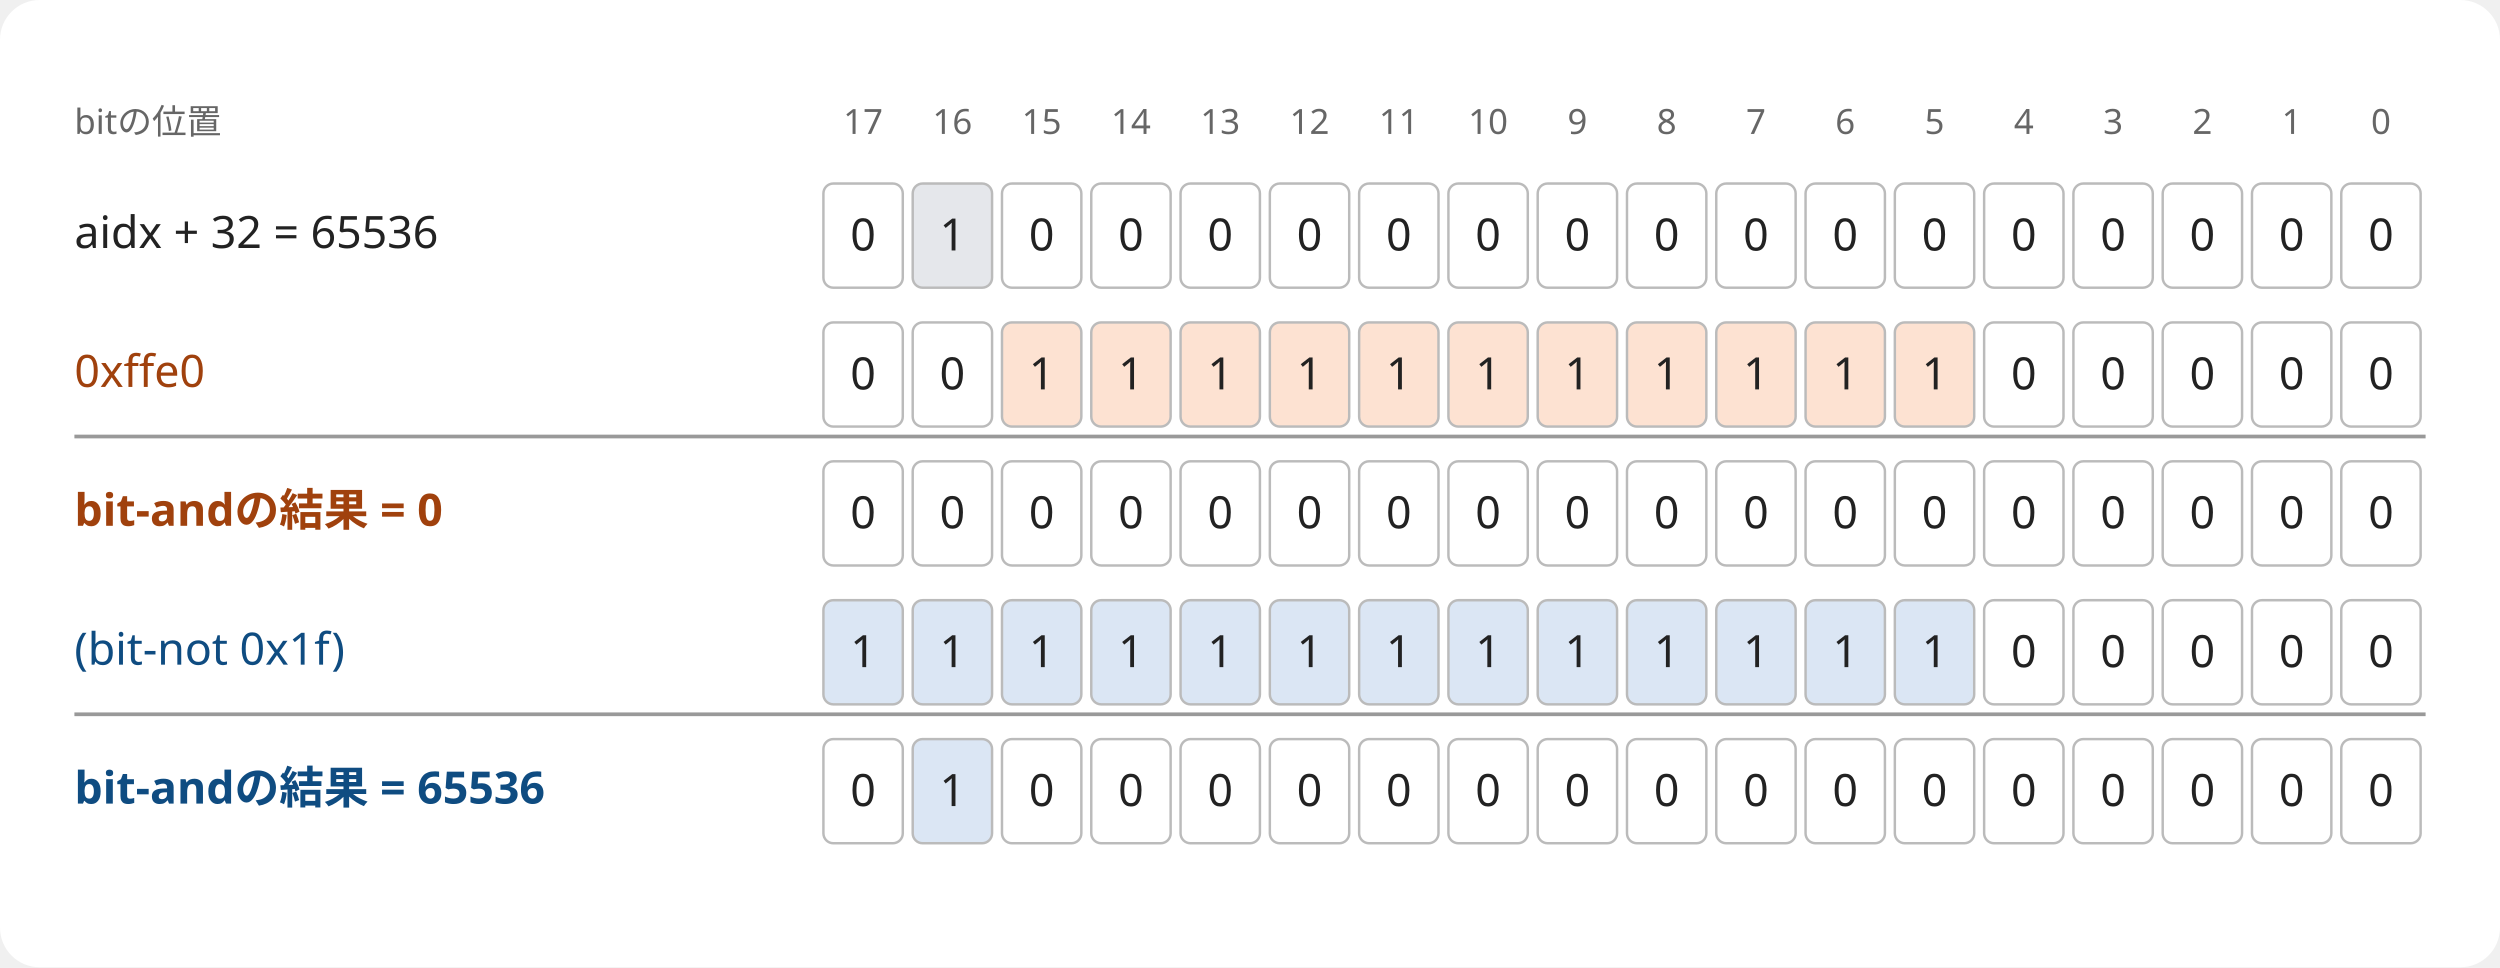
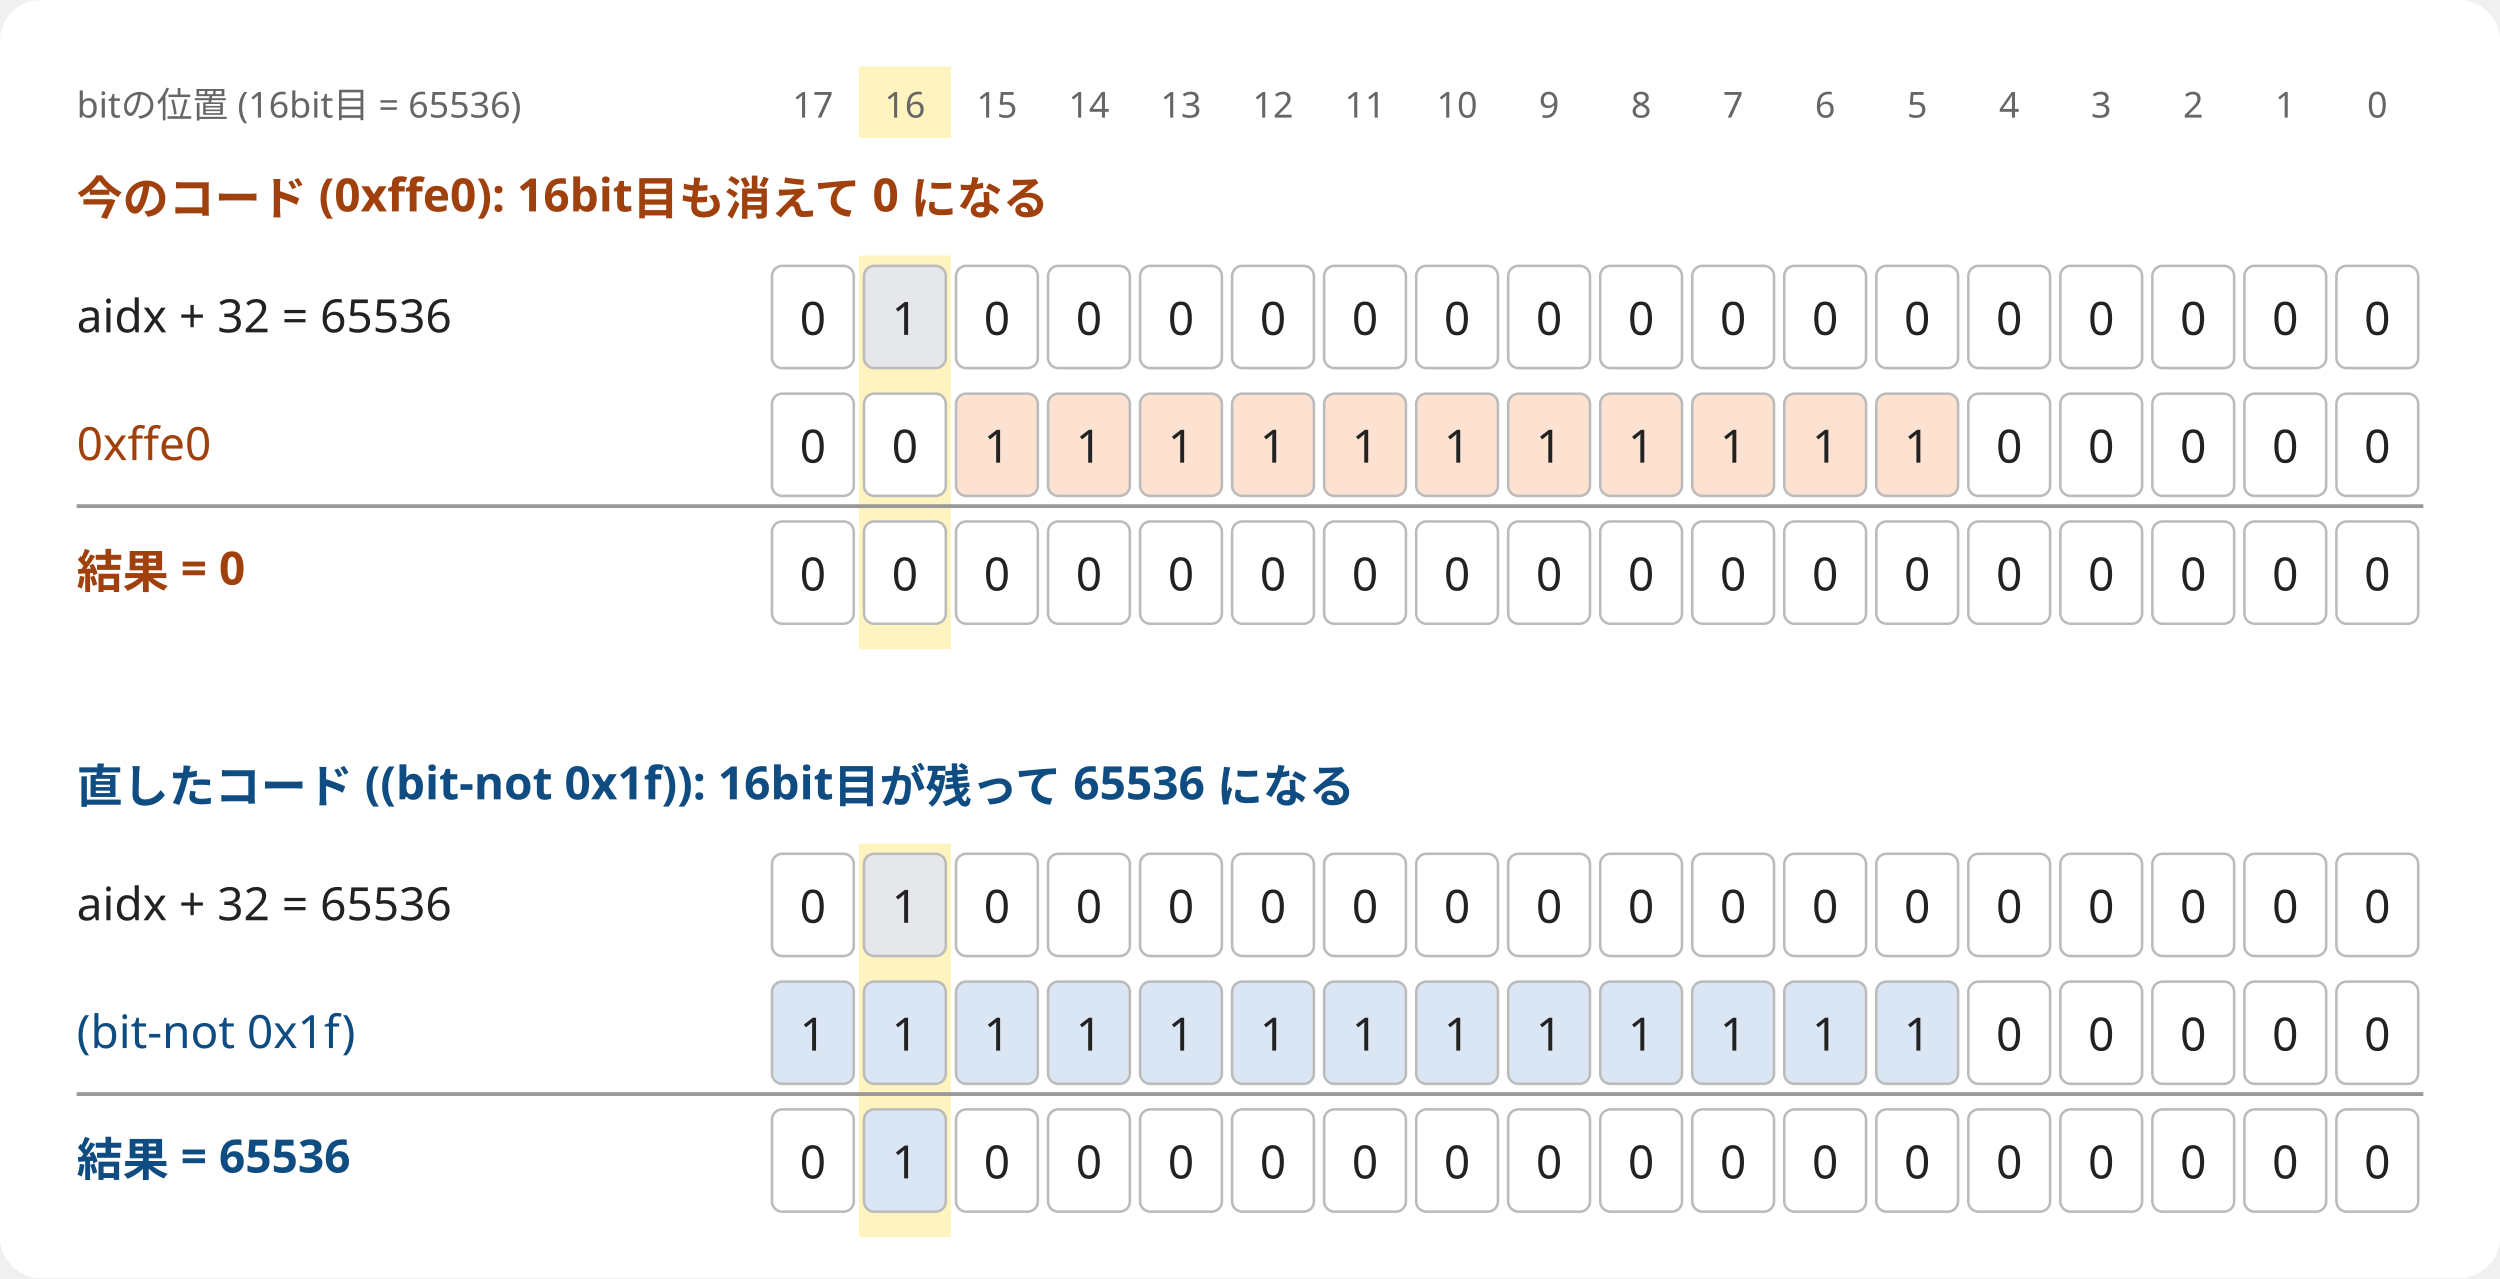
- <svg xmlns="http://www.w3.org/2000/svg" width="1008" height="390" viewBox="0 0 1008 390" font-family="sans-serif">
-   <rect x="0" y="0" width="1008" height="390" rx="16" fill="#fff" />
-   <text x="348.0" y="54" font-size="14" text-anchor="middle" fill="#666">17</text>
-   <text x="384.0" y="54" font-size="14" text-anchor="middle" fill="#666">16</text>
-   <text x="420.0" y="54" font-size="14" text-anchor="middle" fill="#666">15</text>
-   <text x="456.0" y="54" font-size="14" text-anchor="middle" fill="#666">14</text>
-   <text x="492.0" y="54" font-size="14" text-anchor="middle" fill="#666">13</text>
-   <text x="528.0" y="54" font-size="14" text-anchor="middle" fill="#666">12</text>
-   <text x="564.0" y="54" font-size="14" text-anchor="middle" fill="#666">11</text>
-   <text x="600.0" y="54" font-size="14" text-anchor="middle" fill="#666">10</text>
-   <text x="636.0" y="54" font-size="14" text-anchor="middle" fill="#666">9</text>
-   <text x="672.0" y="54" font-size="14" text-anchor="middle" fill="#666">8</text>
-   <text x="708.0" y="54" font-size="14" text-anchor="middle" fill="#666">7</text>
-   <text x="744.0" y="54" font-size="14" text-anchor="middle" fill="#666">6</text>
-   <text x="780.0" y="54" font-size="14" text-anchor="middle" fill="#666">5</text>
-   <text x="816.0" y="54" font-size="14" text-anchor="middle" fill="#666">4</text>
-   <text x="852.0" y="54" font-size="14" text-anchor="middle" fill="#666">3</text>
-   <text x="888.0" y="54" font-size="14" text-anchor="middle" fill="#666">2</text>
-   <text x="924.0" y="54" font-size="14" text-anchor="middle" fill="#666">1</text>
-   <text x="960.0" y="54" font-size="14" text-anchor="middle" fill="#666">0</text>
-   <text x="30" y="54" font-size="14" fill="#666">bitの位置</text>
-   <text x="30" y="100" font-size="18" fill="#222">aidx + 32 = 65536</text>
-   <rect x="332" y="74" width="32" height="42" rx="4" fill="#fff" stroke="#bbb" />
-   <text x="348.0" y="101" font-size="18" text-anchor="middle" fill="#222">0</text>
-   <rect x="368" y="74" width="32" height="42" rx="4" fill="#e5e7eb" stroke="#bbb" />
-   <text x="384.0" y="101" font-size="18" text-anchor="middle" fill="#222">1</text>
-   <rect x="404" y="74" width="32" height="42" rx="4" fill="#fff" stroke="#bbb" />
-   <text x="420.0" y="101" font-size="18" text-anchor="middle" fill="#222">0</text>
-   <rect x="440" y="74" width="32" height="42" rx="4" fill="#fff" stroke="#bbb" />
-   <text x="456.0" y="101" font-size="18" text-anchor="middle" fill="#222">0</text>
-   <rect x="476" y="74" width="32" height="42" rx="4" fill="#fff" stroke="#bbb" />
-   <text x="492.0" y="101" font-size="18" text-anchor="middle" fill="#222">0</text>
-   <rect x="512" y="74" width="32" height="42" rx="4" fill="#fff" stroke="#bbb" />
-   <text x="528.0" y="101" font-size="18" text-anchor="middle" fill="#222">0</text>
-   <rect x="548" y="74" width="32" height="42" rx="4" fill="#fff" stroke="#bbb" />
-   <text x="564.0" y="101" font-size="18" text-anchor="middle" fill="#222">0</text>
-   <rect x="584" y="74" width="32" height="42" rx="4" fill="#fff" stroke="#bbb" />
-   <text x="600.0" y="101" font-size="18" text-anchor="middle" fill="#222">0</text>
-   <rect x="620" y="74" width="32" height="42" rx="4" fill="#fff" stroke="#bbb" />
-   <text x="636.0" y="101" font-size="18" text-anchor="middle" fill="#222">0</text>
-   <rect x="656" y="74" width="32" height="42" rx="4" fill="#fff" stroke="#bbb" />
-   <text x="672.0" y="101" font-size="18" text-anchor="middle" fill="#222">0</text>
-   <rect x="692" y="74" width="32" height="42" rx="4" fill="#fff" stroke="#bbb" />
-   <text x="708.0" y="101" font-size="18" text-anchor="middle" fill="#222">0</text>
-   <rect x="728" y="74" width="32" height="42" rx="4" fill="#fff" stroke="#bbb" />
-   <text x="744.0" y="101" font-size="18" text-anchor="middle" fill="#222">0</text>
-   <rect x="764" y="74" width="32" height="42" rx="4" fill="#fff" stroke="#bbb" />
-   <text x="780.0" y="101" font-size="18" text-anchor="middle" fill="#222">0</text>
-   <rect x="800" y="74" width="32" height="42" rx="4" fill="#fff" stroke="#bbb" />
-   <text x="816.0" y="101" font-size="18" text-anchor="middle" fill="#222">0</text>
-   <rect x="836" y="74" width="32" height="42" rx="4" fill="#fff" stroke="#bbb" />
-   <text x="852.0" y="101" font-size="18" text-anchor="middle" fill="#222">0</text>
-   <rect x="872" y="74" width="32" height="42" rx="4" fill="#fff" stroke="#bbb" />
-   <text x="888.0" y="101" font-size="18" text-anchor="middle" fill="#222">0</text>
-   <rect x="908" y="74" width="32" height="42" rx="4" fill="#fff" stroke="#bbb" />
-   <text x="924.0" y="101" font-size="18" text-anchor="middle" fill="#222">0</text>
-   <rect x="944" y="74" width="32" height="42" rx="4" fill="#fff" stroke="#bbb" />
-   <text x="960.0" y="101" font-size="18" text-anchor="middle" fill="#222">0</text>
-   <text x="30" y="156" font-size="18" fill="#a0410d">0xffe0</text>
-   <rect x="332" y="130" width="32" height="42" rx="4" fill="#fff" stroke="#bbb" />
-   <text x="348.0" y="157" font-size="18" text-anchor="middle" fill="#222">0</text>
-   <rect x="368" y="130" width="32" height="42" rx="4" fill="#fff" stroke="#bbb" />
-   <text x="384.0" y="157" font-size="18" text-anchor="middle" fill="#222">0</text>
-   <rect x="404" y="130" width="32" height="42" rx="4" fill="#fde2d2" stroke="#bbb" />
-   <text x="420.0" y="157" font-size="18" text-anchor="middle" fill="#222">1</text>
-   <rect x="440" y="130" width="32" height="42" rx="4" fill="#fde2d2" stroke="#bbb" />
-   <text x="456.0" y="157" font-size="18" text-anchor="middle" fill="#222">1</text>
-   <rect x="476" y="130" width="32" height="42" rx="4" fill="#fde2d2" stroke="#bbb" />
-   <text x="492.0" y="157" font-size="18" text-anchor="middle" fill="#222">1</text>
-   <rect x="512" y="130" width="32" height="42" rx="4" fill="#fde2d2" stroke="#bbb" />
-   <text x="528.0" y="157" font-size="18" text-anchor="middle" fill="#222">1</text>
-   <rect x="548" y="130" width="32" height="42" rx="4" fill="#fde2d2" stroke="#bbb" />
-   <text x="564.0" y="157" font-size="18" text-anchor="middle" fill="#222">1</text>
-   <rect x="584" y="130" width="32" height="42" rx="4" fill="#fde2d2" stroke="#bbb" />
-   <text x="600.0" y="157" font-size="18" text-anchor="middle" fill="#222">1</text>
-   <rect x="620" y="130" width="32" height="42" rx="4" fill="#fde2d2" stroke="#bbb" />
-   <text x="636.0" y="157" font-size="18" text-anchor="middle" fill="#222">1</text>
-   <rect x="656" y="130" width="32" height="42" rx="4" fill="#fde2d2" stroke="#bbb" />
-   <text x="672.0" y="157" font-size="18" text-anchor="middle" fill="#222">1</text>
-   <rect x="692" y="130" width="32" height="42" rx="4" fill="#fde2d2" stroke="#bbb" />
-   <text x="708.0" y="157" font-size="18" text-anchor="middle" fill="#222">1</text>
-   <rect x="728" y="130" width="32" height="42" rx="4" fill="#fde2d2" stroke="#bbb" />
-   <text x="744.0" y="157" font-size="18" text-anchor="middle" fill="#222">1</text>
-   <rect x="764" y="130" width="32" height="42" rx="4" fill="#fde2d2" stroke="#bbb" />
-   <text x="780.0" y="157" font-size="18" text-anchor="middle" fill="#222">1</text>
-   <rect x="800" y="130" width="32" height="42" rx="4" fill="#fff" stroke="#bbb" />
-   <text x="816.0" y="157" font-size="18" text-anchor="middle" fill="#222">0</text>
-   <rect x="836" y="130" width="32" height="42" rx="4" fill="#fff" stroke="#bbb" />
-   <text x="852.0" y="157" font-size="18" text-anchor="middle" fill="#222">0</text>
-   <rect x="872" y="130" width="32" height="42" rx="4" fill="#fff" stroke="#bbb" />
-   <text x="888.0" y="157" font-size="18" text-anchor="middle" fill="#222">0</text>
-   <rect x="908" y="130" width="32" height="42" rx="4" fill="#fff" stroke="#bbb" />
-   <text x="924.0" y="157" font-size="18" text-anchor="middle" fill="#222">0</text>
-   <rect x="944" y="130" width="32" height="42" rx="4" fill="#fff" stroke="#bbb" />
-   <text x="960.0" y="157" font-size="18" text-anchor="middle" fill="#222">0</text>
-   <line x1="30" y1="176" x2="978" y2="176" stroke="#999" stroke-width="1.5" />
-   <text x="30" y="212" font-size="18" fill="#a0410d" font-weight="bold">bit-andの結果 = 0</text>
-   <rect x="332" y="186" width="32" height="42" rx="4" fill="#fff" stroke="#bbb" />
-   <text x="348.0" y="213" font-size="18" text-anchor="middle" fill="#222">0</text>
-   <rect x="368" y="186" width="32" height="42" rx="4" fill="#fff" stroke="#bbb" />
-   <text x="384.0" y="213" font-size="18" text-anchor="middle" fill="#222">0</text>
-   <rect x="404" y="186" width="32" height="42" rx="4" fill="#fff" stroke="#bbb" />
-   <text x="420.0" y="213" font-size="18" text-anchor="middle" fill="#222">0</text>
-   <rect x="440" y="186" width="32" height="42" rx="4" fill="#fff" stroke="#bbb" />
-   <text x="456.0" y="213" font-size="18" text-anchor="middle" fill="#222">0</text>
-   <rect x="476" y="186" width="32" height="42" rx="4" fill="#fff" stroke="#bbb" />
-   <text x="492.0" y="213" font-size="18" text-anchor="middle" fill="#222">0</text>
-   <rect x="512" y="186" width="32" height="42" rx="4" fill="#fff" stroke="#bbb" />
-   <text x="528.0" y="213" font-size="18" text-anchor="middle" fill="#222">0</text>
-   <rect x="548" y="186" width="32" height="42" rx="4" fill="#fff" stroke="#bbb" />
-   <text x="564.0" y="213" font-size="18" text-anchor="middle" fill="#222">0</text>
-   <rect x="584" y="186" width="32" height="42" rx="4" fill="#fff" stroke="#bbb" />
-   <text x="600.0" y="213" font-size="18" text-anchor="middle" fill="#222">0</text>
-   <rect x="620" y="186" width="32" height="42" rx="4" fill="#fff" stroke="#bbb" />
-   <text x="636.0" y="213" font-size="18" text-anchor="middle" fill="#222">0</text>
-   <rect x="656" y="186" width="32" height="42" rx="4" fill="#fff" stroke="#bbb" />
-   <text x="672.0" y="213" font-size="18" text-anchor="middle" fill="#222">0</text>
-   <rect x="692" y="186" width="32" height="42" rx="4" fill="#fff" stroke="#bbb" />
-   <text x="708.0" y="213" font-size="18" text-anchor="middle" fill="#222">0</text>
-   <rect x="728" y="186" width="32" height="42" rx="4" fill="#fff" stroke="#bbb" />
-   <text x="744.0" y="213" font-size="18" text-anchor="middle" fill="#222">0</text>
-   <rect x="764" y="186" width="32" height="42" rx="4" fill="#fff" stroke="#bbb" />
-   <text x="780.0" y="213" font-size="18" text-anchor="middle" fill="#222">0</text>
-   <rect x="800" y="186" width="32" height="42" rx="4" fill="#fff" stroke="#bbb" />
-   <text x="816.0" y="213" font-size="18" text-anchor="middle" fill="#222">0</text>
-   <rect x="836" y="186" width="32" height="42" rx="4" fill="#fff" stroke="#bbb" />
-   <text x="852.0" y="213" font-size="18" text-anchor="middle" fill="#222">0</text>
-   <rect x="872" y="186" width="32" height="42" rx="4" fill="#fff" stroke="#bbb" />
-   <text x="888.0" y="213" font-size="18" text-anchor="middle" fill="#222">0</text>
-   <rect x="908" y="186" width="32" height="42" rx="4" fill="#fff" stroke="#bbb" />
-   <text x="924.0" y="213" font-size="18" text-anchor="middle" fill="#222">0</text>
-   <rect x="944" y="186" width="32" height="42" rx="4" fill="#fff" stroke="#bbb" />
-   <text x="960.0" y="213" font-size="18" text-anchor="middle" fill="#222">0</text>
-   <text x="30" y="268" font-size="18" fill="#0f4c81">(bit-not 0x1f)</text>
-   <rect x="332" y="242" width="32" height="42" rx="4" fill="#dbe6f4" stroke="#bbb" />
-   <text x="348.0" y="269" font-size="18" text-anchor="middle" fill="#222">1</text>
-   <rect x="368" y="242" width="32" height="42" rx="4" fill="#dbe6f4" stroke="#bbb" />
-   <text x="384.0" y="269" font-size="18" text-anchor="middle" fill="#222">1</text>
-   <rect x="404" y="242" width="32" height="42" rx="4" fill="#dbe6f4" stroke="#bbb" />
-   <text x="420.0" y="269" font-size="18" text-anchor="middle" fill="#222">1</text>
-   <rect x="440" y="242" width="32" height="42" rx="4" fill="#dbe6f4" stroke="#bbb" />
-   <text x="456.0" y="269" font-size="18" text-anchor="middle" fill="#222">1</text>
-   <rect x="476" y="242" width="32" height="42" rx="4" fill="#dbe6f4" stroke="#bbb" />
-   <text x="492.0" y="269" font-size="18" text-anchor="middle" fill="#222">1</text>
-   <rect x="512" y="242" width="32" height="42" rx="4" fill="#dbe6f4" stroke="#bbb" />
-   <text x="528.0" y="269" font-size="18" text-anchor="middle" fill="#222">1</text>
-   <rect x="548" y="242" width="32" height="42" rx="4" fill="#dbe6f4" stroke="#bbb" />
-   <text x="564.0" y="269" font-size="18" text-anchor="middle" fill="#222">1</text>
-   <rect x="584" y="242" width="32" height="42" rx="4" fill="#dbe6f4" stroke="#bbb" />
-   <text x="600.0" y="269" font-size="18" text-anchor="middle" fill="#222">1</text>
-   <rect x="620" y="242" width="32" height="42" rx="4" fill="#dbe6f4" stroke="#bbb" />
-   <text x="636.0" y="269" font-size="18" text-anchor="middle" fill="#222">1</text>
-   <rect x="656" y="242" width="32" height="42" rx="4" fill="#dbe6f4" stroke="#bbb" />
-   <text x="672.0" y="269" font-size="18" text-anchor="middle" fill="#222">1</text>
-   <rect x="692" y="242" width="32" height="42" rx="4" fill="#dbe6f4" stroke="#bbb" />
-   <text x="708.0" y="269" font-size="18" text-anchor="middle" fill="#222">1</text>
-   <rect x="728" y="242" width="32" height="42" rx="4" fill="#dbe6f4" stroke="#bbb" />
-   <text x="744.0" y="269" font-size="18" text-anchor="middle" fill="#222">1</text>
-   <rect x="764" y="242" width="32" height="42" rx="4" fill="#dbe6f4" stroke="#bbb" />
-   <text x="780.0" y="269" font-size="18" text-anchor="middle" fill="#222">1</text>
-   <rect x="800" y="242" width="32" height="42" rx="4" fill="#fff" stroke="#bbb" />
-   <text x="816.0" y="269" font-size="18" text-anchor="middle" fill="#222">0</text>
-   <rect x="836" y="242" width="32" height="42" rx="4" fill="#fff" stroke="#bbb" />
-   <text x="852.0" y="269" font-size="18" text-anchor="middle" fill="#222">0</text>
-   <rect x="872" y="242" width="32" height="42" rx="4" fill="#fff" stroke="#bbb" />
-   <text x="888.0" y="269" font-size="18" text-anchor="middle" fill="#222">0</text>
-   <rect x="908" y="242" width="32" height="42" rx="4" fill="#fff" stroke="#bbb" />
-   <text x="924.0" y="269" font-size="18" text-anchor="middle" fill="#222">0</text>
-   <rect x="944" y="242" width="32" height="42" rx="4" fill="#fff" stroke="#bbb" />
-   <text x="960.0" y="269" font-size="18" text-anchor="middle" fill="#222">0</text>
-   <line x1="30" y1="288" x2="978" y2="288" stroke="#999" stroke-width="1.5" />
-   <text x="30" y="324" font-size="18" fill="#0f4c81" font-weight="bold">bit-andの結果 = 65536</text>
-   <rect x="332" y="298" width="32" height="42" rx="4" fill="#fff" stroke="#bbb" />
-   <text x="348.0" y="325" font-size="18" text-anchor="middle" fill="#222">0</text>
-   <rect x="368" y="298" width="32" height="42" rx="4" fill="#dbe6f4" stroke="#bbb" />
-   <text x="384.0" y="325" font-size="18" text-anchor="middle" fill="#222">1</text>
-   <rect x="404" y="298" width="32" height="42" rx="4" fill="#fff" stroke="#bbb" />
-   <text x="420.0" y="325" font-size="18" text-anchor="middle" fill="#222">0</text>
-   <rect x="440" y="298" width="32" height="42" rx="4" fill="#fff" stroke="#bbb" />
-   <text x="456.0" y="325" font-size="18" text-anchor="middle" fill="#222">0</text>
-   <rect x="476" y="298" width="32" height="42" rx="4" fill="#fff" stroke="#bbb" />
-   <text x="492.0" y="325" font-size="18" text-anchor="middle" fill="#222">0</text>
-   <rect x="512" y="298" width="32" height="42" rx="4" fill="#fff" stroke="#bbb" />
-   <text x="528.0" y="325" font-size="18" text-anchor="middle" fill="#222">0</text>
-   <rect x="548" y="298" width="32" height="42" rx="4" fill="#fff" stroke="#bbb" />
-   <text x="564.0" y="325" font-size="18" text-anchor="middle" fill="#222">0</text>
-   <rect x="584" y="298" width="32" height="42" rx="4" fill="#fff" stroke="#bbb" />
-   <text x="600.0" y="325" font-size="18" text-anchor="middle" fill="#222">0</text>
-   <rect x="620" y="298" width="32" height="42" rx="4" fill="#fff" stroke="#bbb" />
-   <text x="636.0" y="325" font-size="18" text-anchor="middle" fill="#222">0</text>
-   <rect x="656" y="298" width="32" height="42" rx="4" fill="#fff" stroke="#bbb" />
-   <text x="672.0" y="325" font-size="18" text-anchor="middle" fill="#222">0</text>
-   <rect x="692" y="298" width="32" height="42" rx="4" fill="#fff" stroke="#bbb" />
-   <text x="708.0" y="325" font-size="18" text-anchor="middle" fill="#222">0</text>
-   <rect x="728" y="298" width="32" height="42" rx="4" fill="#fff" stroke="#bbb" />
-   <text x="744.0" y="325" font-size="18" text-anchor="middle" fill="#222">0</text>
-   <rect x="764" y="298" width="32" height="42" rx="4" fill="#fff" stroke="#bbb" />
-   <text x="780.0" y="325" font-size="18" text-anchor="middle" fill="#222">0</text>
-   <rect x="800" y="298" width="32" height="42" rx="4" fill="#fff" stroke="#bbb" />
-   <text x="816.0" y="325" font-size="18" text-anchor="middle" fill="#222">0</text>
-   <rect x="836" y="298" width="32" height="42" rx="4" fill="#fff" stroke="#bbb" />
-   <text x="852.0" y="325" font-size="18" text-anchor="middle" fill="#222">0</text>
-   <rect x="872" y="298" width="32" height="42" rx="4" fill="#fff" stroke="#bbb" />
-   <text x="888.0" y="325" font-size="18" text-anchor="middle" fill="#222">0</text>
-   <rect x="908" y="298" width="32" height="42" rx="4" fill="#fff" stroke="#bbb" />
-   <text x="924.0" y="325" font-size="18" text-anchor="middle" fill="#222">0</text>
-   <rect x="944" y="298" width="32" height="42" rx="4" fill="#fff" stroke="#bbb" />
-   <text x="960.0" y="325" font-size="18" text-anchor="middle" fill="#222">0</text>
+ <svg xmlns="http://www.w3.org/2000/svg" width="978" height="500" viewBox="0 0 978 500" font-family="sans-serif">
+   <rect x="0" y="0" width="978" height="500" rx="16" fill="#fff" />
+   <rect x="336" y="26" width="36" height="28" fill="#fff3bf" />
+   <text x="318.0" y="46" font-size="14" text-anchor="middle" fill="#666">17</text>
+   <text x="354.0" y="46" font-size="14" text-anchor="middle" fill="#666">16</text>
+   <text x="390.0" y="46" font-size="14" text-anchor="middle" fill="#666">15</text>
+   <text x="426.0" y="46" font-size="14" text-anchor="middle" fill="#666">14</text>
+   <text x="462.0" y="46" font-size="14" text-anchor="middle" fill="#666">13</text>
+   <text x="498.0" y="46" font-size="14" text-anchor="middle" fill="#666">12</text>
+   <text x="534.0" y="46" font-size="14" text-anchor="middle" fill="#666">11</text>
+   <text x="570.0" y="46" font-size="14" text-anchor="middle" fill="#666">10</text>
+   <text x="606.0" y="46" font-size="14" text-anchor="middle" fill="#666">9</text>
+   <text x="642.0" y="46" font-size="14" text-anchor="middle" fill="#666">8</text>
+   <text x="678.0" y="46" font-size="14" text-anchor="middle" fill="#666">7</text>
+   <text x="714.0" y="46" font-size="14" text-anchor="middle" fill="#666">6</text>
+   <text x="750.0" y="46" font-size="14" text-anchor="middle" fill="#666">5</text>
+   <text x="786.0" y="46" font-size="14" text-anchor="middle" fill="#666">4</text>
+   <text x="822.0" y="46" font-size="14" text-anchor="middle" fill="#666">3</text>
+   <text x="858.0" y="46" font-size="14" text-anchor="middle" fill="#666">2</text>
+   <text x="894.0" y="46" font-size="14" text-anchor="middle" fill="#666">1</text>
+   <text x="930.0" y="46" font-size="14" text-anchor="middle" fill="#666">0</text>
+   <text x="30" y="46" font-size="14" fill="#666">bitの位置 (16bit目 = 65536)</text>
+   <rect x="336" y="100" width="36" height="154" fill="#fff3bf" />
+   <text x="30" y="84" font-size="18" font-weight="bold" fill="#a0410d">今のコード (0xffe0): 16bit目も消えて 0 になる</text>
+   <text x="30" y="130" font-size="18" fill="#222">aidx + 32 = 65536</text>
+   <rect x="302" y="104" width="32" height="40" rx="4" fill="#fff" stroke="#bbb" />
+   <text x="318.0" y="131" font-size="18" text-anchor="middle" fill="#222">0</text>
+   <rect x="338" y="104" width="32" height="40" rx="4" fill="#e5e7eb" stroke="#bbb" />
+   <text x="354.0" y="131" font-size="18" text-anchor="middle" fill="#222">1</text>
+   <rect x="374" y="104" width="32" height="40" rx="4" fill="#fff" stroke="#bbb" />
+   <text x="390.0" y="131" font-size="18" text-anchor="middle" fill="#222">0</text>
+   <rect x="410" y="104" width="32" height="40" rx="4" fill="#fff" stroke="#bbb" />
+   <text x="426.0" y="131" font-size="18" text-anchor="middle" fill="#222">0</text>
+   <rect x="446" y="104" width="32" height="40" rx="4" fill="#fff" stroke="#bbb" />
+   <text x="462.0" y="131" font-size="18" text-anchor="middle" fill="#222">0</text>
+   <rect x="482" y="104" width="32" height="40" rx="4" fill="#fff" stroke="#bbb" />
+   <text x="498.0" y="131" font-size="18" text-anchor="middle" fill="#222">0</text>
+   <rect x="518" y="104" width="32" height="40" rx="4" fill="#fff" stroke="#bbb" />
+   <text x="534.0" y="131" font-size="18" text-anchor="middle" fill="#222">0</text>
+   <rect x="554" y="104" width="32" height="40" rx="4" fill="#fff" stroke="#bbb" />
+   <text x="570.0" y="131" font-size="18" text-anchor="middle" fill="#222">0</text>
+   <rect x="590" y="104" width="32" height="40" rx="4" fill="#fff" stroke="#bbb" />
+   <text x="606.0" y="131" font-size="18" text-anchor="middle" fill="#222">0</text>
+   <rect x="626" y="104" width="32" height="40" rx="4" fill="#fff" stroke="#bbb" />
+   <text x="642.0" y="131" font-size="18" text-anchor="middle" fill="#222">0</text>
+   <rect x="662" y="104" width="32" height="40" rx="4" fill="#fff" stroke="#bbb" />
+   <text x="678.0" y="131" font-size="18" text-anchor="middle" fill="#222">0</text>
+   <rect x="698" y="104" width="32" height="40" rx="4" fill="#fff" stroke="#bbb" />
+   <text x="714.0" y="131" font-size="18" text-anchor="middle" fill="#222">0</text>
+   <rect x="734" y="104" width="32" height="40" rx="4" fill="#fff" stroke="#bbb" />
+   <text x="750.0" y="131" font-size="18" text-anchor="middle" fill="#222">0</text>
+   <rect x="770" y="104" width="32" height="40" rx="4" fill="#fff" stroke="#bbb" />
+   <text x="786.0" y="131" font-size="18" text-anchor="middle" fill="#222">0</text>
+   <rect x="806" y="104" width="32" height="40" rx="4" fill="#fff" stroke="#bbb" />
+   <text x="822.0" y="131" font-size="18" text-anchor="middle" fill="#222">0</text>
+   <rect x="842" y="104" width="32" height="40" rx="4" fill="#fff" stroke="#bbb" />
+   <text x="858.0" y="131" font-size="18" text-anchor="middle" fill="#222">0</text>
+   <rect x="878" y="104" width="32" height="40" rx="4" fill="#fff" stroke="#bbb" />
+   <text x="894.0" y="131" font-size="18" text-anchor="middle" fill="#222">0</text>
+   <rect x="914" y="104" width="32" height="40" rx="4" fill="#fff" stroke="#bbb" />
+   <text x="930.0" y="131" font-size="18" text-anchor="middle" fill="#222">0</text>
+   <text x="30" y="180" font-size="18" fill="#a0410d">0xffe0</text>
+   <rect x="302" y="154" width="32" height="40" rx="4" fill="#fff" stroke="#bbb" />
+   <text x="318.0" y="181" font-size="18" text-anchor="middle" fill="#222">0</text>
+   <rect x="338" y="154" width="32" height="40" rx="4" fill="#fff" stroke="#bbb" />
+   <text x="354.0" y="181" font-size="18" text-anchor="middle" fill="#222">0</text>
+   <rect x="374" y="154" width="32" height="40" rx="4" fill="#fde2d2" stroke="#bbb" />
+   <text x="390.0" y="181" font-size="18" text-anchor="middle" fill="#222">1</text>
+   <rect x="410" y="154" width="32" height="40" rx="4" fill="#fde2d2" stroke="#bbb" />
+   <text x="426.0" y="181" font-size="18" text-anchor="middle" fill="#222">1</text>
+   <rect x="446" y="154" width="32" height="40" rx="4" fill="#fde2d2" stroke="#bbb" />
+   <text x="462.0" y="181" font-size="18" text-anchor="middle" fill="#222">1</text>
+   <rect x="482" y="154" width="32" height="40" rx="4" fill="#fde2d2" stroke="#bbb" />
+   <text x="498.0" y="181" font-size="18" text-anchor="middle" fill="#222">1</text>
+   <rect x="518" y="154" width="32" height="40" rx="4" fill="#fde2d2" stroke="#bbb" />
+   <text x="534.0" y="181" font-size="18" text-anchor="middle" fill="#222">1</text>
+   <rect x="554" y="154" width="32" height="40" rx="4" fill="#fde2d2" stroke="#bbb" />
+   <text x="570.0" y="181" font-size="18" text-anchor="middle" fill="#222">1</text>
+   <rect x="590" y="154" width="32" height="40" rx="4" fill="#fde2d2" stroke="#bbb" />
+   <text x="606.0" y="181" font-size="18" text-anchor="middle" fill="#222">1</text>
+   <rect x="626" y="154" width="32" height="40" rx="4" fill="#fde2d2" stroke="#bbb" />
+   <text x="642.0" y="181" font-size="18" text-anchor="middle" fill="#222">1</text>
+   <rect x="662" y="154" width="32" height="40" rx="4" fill="#fde2d2" stroke="#bbb" />
+   <text x="678.0" y="181" font-size="18" text-anchor="middle" fill="#222">1</text>
+   <rect x="698" y="154" width="32" height="40" rx="4" fill="#fde2d2" stroke="#bbb" />
+   <text x="714.0" y="181" font-size="18" text-anchor="middle" fill="#222">1</text>
+   <rect x="734" y="154" width="32" height="40" rx="4" fill="#fde2d2" stroke="#bbb" />
+   <text x="750.0" y="181" font-size="18" text-anchor="middle" fill="#222">1</text>
+   <rect x="770" y="154" width="32" height="40" rx="4" fill="#fff" stroke="#bbb" />
+   <text x="786.0" y="181" font-size="18" text-anchor="middle" fill="#222">0</text>
+   <rect x="806" y="154" width="32" height="40" rx="4" fill="#fff" stroke="#bbb" />
+   <text x="822.0" y="181" font-size="18" text-anchor="middle" fill="#222">0</text>
+   <rect x="842" y="154" width="32" height="40" rx="4" fill="#fff" stroke="#bbb" />
+   <text x="858.0" y="181" font-size="18" text-anchor="middle" fill="#222">0</text>
+   <rect x="878" y="154" width="32" height="40" rx="4" fill="#fff" stroke="#bbb" />
+   <text x="894.0" y="181" font-size="18" text-anchor="middle" fill="#222">0</text>
+   <rect x="914" y="154" width="32" height="40" rx="4" fill="#fff" stroke="#bbb" />
+   <text x="930.0" y="181" font-size="18" text-anchor="middle" fill="#222">0</text>
+   <line x1="30" y1="198" x2="948" y2="198" stroke="#999" stroke-width="1.5" />
+   <text x="30" y="230" font-size="18" fill="#a0410d" font-weight="bold">結果 = 0</text>
+   <rect x="302" y="204" width="32" height="40" rx="4" fill="#fff" stroke="#bbb" />
+   <text x="318.0" y="231" font-size="18" text-anchor="middle" fill="#222">0</text>
+   <rect x="338" y="204" width="32" height="40" rx="4" fill="#fff" stroke="#bbb" />
+   <text x="354.0" y="231" font-size="18" text-anchor="middle" fill="#222">0</text>
+   <rect x="374" y="204" width="32" height="40" rx="4" fill="#fff" stroke="#bbb" />
+   <text x="390.0" y="231" font-size="18" text-anchor="middle" fill="#222">0</text>
+   <rect x="410" y="204" width="32" height="40" rx="4" fill="#fff" stroke="#bbb" />
+   <text x="426.0" y="231" font-size="18" text-anchor="middle" fill="#222">0</text>
+   <rect x="446" y="204" width="32" height="40" rx="4" fill="#fff" stroke="#bbb" />
+   <text x="462.0" y="231" font-size="18" text-anchor="middle" fill="#222">0</text>
+   <rect x="482" y="204" width="32" height="40" rx="4" fill="#fff" stroke="#bbb" />
+   <text x="498.0" y="231" font-size="18" text-anchor="middle" fill="#222">0</text>
+   <rect x="518" y="204" width="32" height="40" rx="4" fill="#fff" stroke="#bbb" />
+   <text x="534.0" y="231" font-size="18" text-anchor="middle" fill="#222">0</text>
+   <rect x="554" y="204" width="32" height="40" rx="4" fill="#fff" stroke="#bbb" />
+   <text x="570.0" y="231" font-size="18" text-anchor="middle" fill="#222">0</text>
+   <rect x="590" y="204" width="32" height="40" rx="4" fill="#fff" stroke="#bbb" />
+   <text x="606.0" y="231" font-size="18" text-anchor="middle" fill="#222">0</text>
+   <rect x="626" y="204" width="32" height="40" rx="4" fill="#fff" stroke="#bbb" />
+   <text x="642.0" y="231" font-size="18" text-anchor="middle" fill="#222">0</text>
+   <rect x="662" y="204" width="32" height="40" rx="4" fill="#fff" stroke="#bbb" />
+   <text x="678.0" y="231" font-size="18" text-anchor="middle" fill="#222">0</text>
+   <rect x="698" y="204" width="32" height="40" rx="4" fill="#fff" stroke="#bbb" />
+   <text x="714.0" y="231" font-size="18" text-anchor="middle" fill="#222">0</text>
+   <rect x="734" y="204" width="32" height="40" rx="4" fill="#fff" stroke="#bbb" />
+   <text x="750.0" y="231" font-size="18" text-anchor="middle" fill="#222">0</text>
+   <rect x="770" y="204" width="32" height="40" rx="4" fill="#fff" stroke="#bbb" />
+   <text x="786.0" y="231" font-size="18" text-anchor="middle" fill="#222">0</text>
+   <rect x="806" y="204" width="32" height="40" rx="4" fill="#fff" stroke="#bbb" />
+   <text x="822.0" y="231" font-size="18" text-anchor="middle" fill="#222">0</text>
+   <rect x="842" y="204" width="32" height="40" rx="4" fill="#fff" stroke="#bbb" />
+   <text x="858.0" y="231" font-size="18" text-anchor="middle" fill="#222">0</text>
+   <rect x="878" y="204" width="32" height="40" rx="4" fill="#fff" stroke="#bbb" />
+   <text x="894.0" y="231" font-size="18" text-anchor="middle" fill="#222">0</text>
+   <rect x="914" y="204" width="32" height="40" rx="4" fill="#fff" stroke="#bbb" />
+   <text x="930.0" y="231" font-size="18" text-anchor="middle" fill="#222">0</text>
+   <rect x="336" y="330" width="36" height="154" fill="#fff3bf" />
+   <text x="30" y="314" font-size="18" font-weight="bold" fill="#0f4c81">直したコード ((bit-not 0x1f)): 16bit目が残って 65536 になる</text>
+   <text x="30" y="360" font-size="18" fill="#222">aidx + 32 = 65536</text>
+   <rect x="302" y="334" width="32" height="40" rx="4" fill="#fff" stroke="#bbb" />
+   <text x="318.0" y="361" font-size="18" text-anchor="middle" fill="#222">0</text>
+   <rect x="338" y="334" width="32" height="40" rx="4" fill="#e5e7eb" stroke="#bbb" />
+   <text x="354.0" y="361" font-size="18" text-anchor="middle" fill="#222">1</text>
+   <rect x="374" y="334" width="32" height="40" rx="4" fill="#fff" stroke="#bbb" />
+   <text x="390.0" y="361" font-size="18" text-anchor="middle" fill="#222">0</text>
+   <rect x="410" y="334" width="32" height="40" rx="4" fill="#fff" stroke="#bbb" />
+   <text x="426.0" y="361" font-size="18" text-anchor="middle" fill="#222">0</text>
+   <rect x="446" y="334" width="32" height="40" rx="4" fill="#fff" stroke="#bbb" />
+   <text x="462.0" y="361" font-size="18" text-anchor="middle" fill="#222">0</text>
+   <rect x="482" y="334" width="32" height="40" rx="4" fill="#fff" stroke="#bbb" />
+   <text x="498.0" y="361" font-size="18" text-anchor="middle" fill="#222">0</text>
+   <rect x="518" y="334" width="32" height="40" rx="4" fill="#fff" stroke="#bbb" />
+   <text x="534.0" y="361" font-size="18" text-anchor="middle" fill="#222">0</text>
+   <rect x="554" y="334" width="32" height="40" rx="4" fill="#fff" stroke="#bbb" />
+   <text x="570.0" y="361" font-size="18" text-anchor="middle" fill="#222">0</text>
+   <rect x="590" y="334" width="32" height="40" rx="4" fill="#fff" stroke="#bbb" />
+   <text x="606.0" y="361" font-size="18" text-anchor="middle" fill="#222">0</text>
+   <rect x="626" y="334" width="32" height="40" rx="4" fill="#fff" stroke="#bbb" />
+   <text x="642.0" y="361" font-size="18" text-anchor="middle" fill="#222">0</text>
+   <rect x="662" y="334" width="32" height="40" rx="4" fill="#fff" stroke="#bbb" />
+   <text x="678.0" y="361" font-size="18" text-anchor="middle" fill="#222">0</text>
+   <rect x="698" y="334" width="32" height="40" rx="4" fill="#fff" stroke="#bbb" />
+   <text x="714.0" y="361" font-size="18" text-anchor="middle" fill="#222">0</text>
+   <rect x="734" y="334" width="32" height="40" rx="4" fill="#fff" stroke="#bbb" />
+   <text x="750.0" y="361" font-size="18" text-anchor="middle" fill="#222">0</text>
+   <rect x="770" y="334" width="32" height="40" rx="4" fill="#fff" stroke="#bbb" />
+   <text x="786.0" y="361" font-size="18" text-anchor="middle" fill="#222">0</text>
+   <rect x="806" y="334" width="32" height="40" rx="4" fill="#fff" stroke="#bbb" />
+   <text x="822.0" y="361" font-size="18" text-anchor="middle" fill="#222">0</text>
+   <rect x="842" y="334" width="32" height="40" rx="4" fill="#fff" stroke="#bbb" />
+   <text x="858.0" y="361" font-size="18" text-anchor="middle" fill="#222">0</text>
+   <rect x="878" y="334" width="32" height="40" rx="4" fill="#fff" stroke="#bbb" />
+   <text x="894.0" y="361" font-size="18" text-anchor="middle" fill="#222">0</text>
+   <rect x="914" y="334" width="32" height="40" rx="4" fill="#fff" stroke="#bbb" />
+   <text x="930.0" y="361" font-size="18" text-anchor="middle" fill="#222">0</text>
+   <text x="30" y="410" font-size="18" fill="#0f4c81">(bit-not 0x1f)</text>
+   <rect x="302" y="384" width="32" height="40" rx="4" fill="#dbe6f4" stroke="#bbb" />
+   <text x="318.0" y="411" font-size="18" text-anchor="middle" fill="#222">1</text>
+   <rect x="338" y="384" width="32" height="40" rx="4" fill="#dbe6f4" stroke="#bbb" />
+   <text x="354.0" y="411" font-size="18" text-anchor="middle" fill="#222">1</text>
+   <rect x="374" y="384" width="32" height="40" rx="4" fill="#dbe6f4" stroke="#bbb" />
+   <text x="390.0" y="411" font-size="18" text-anchor="middle" fill="#222">1</text>
+   <rect x="410" y="384" width="32" height="40" rx="4" fill="#dbe6f4" stroke="#bbb" />
+   <text x="426.0" y="411" font-size="18" text-anchor="middle" fill="#222">1</text>
+   <rect x="446" y="384" width="32" height="40" rx="4" fill="#dbe6f4" stroke="#bbb" />
+   <text x="462.0" y="411" font-size="18" text-anchor="middle" fill="#222">1</text>
+   <rect x="482" y="384" width="32" height="40" rx="4" fill="#dbe6f4" stroke="#bbb" />
+   <text x="498.0" y="411" font-size="18" text-anchor="middle" fill="#222">1</text>
+   <rect x="518" y="384" width="32" height="40" rx="4" fill="#dbe6f4" stroke="#bbb" />
+   <text x="534.0" y="411" font-size="18" text-anchor="middle" fill="#222">1</text>
+   <rect x="554" y="384" width="32" height="40" rx="4" fill="#dbe6f4" stroke="#bbb" />
+   <text x="570.0" y="411" font-size="18" text-anchor="middle" fill="#222">1</text>
+   <rect x="590" y="384" width="32" height="40" rx="4" fill="#dbe6f4" stroke="#bbb" />
+   <text x="606.0" y="411" font-size="18" text-anchor="middle" fill="#222">1</text>
+   <rect x="626" y="384" width="32" height="40" rx="4" fill="#dbe6f4" stroke="#bbb" />
+   <text x="642.0" y="411" font-size="18" text-anchor="middle" fill="#222">1</text>
+   <rect x="662" y="384" width="32" height="40" rx="4" fill="#dbe6f4" stroke="#bbb" />
+   <text x="678.0" y="411" font-size="18" text-anchor="middle" fill="#222">1</text>
+   <rect x="698" y="384" width="32" height="40" rx="4" fill="#dbe6f4" stroke="#bbb" />
+   <text x="714.0" y="411" font-size="18" text-anchor="middle" fill="#222">1</text>
+   <rect x="734" y="384" width="32" height="40" rx="4" fill="#dbe6f4" stroke="#bbb" />
+   <text x="750.0" y="411" font-size="18" text-anchor="middle" fill="#222">1</text>
+   <rect x="770" y="384" width="32" height="40" rx="4" fill="#fff" stroke="#bbb" />
+   <text x="786.0" y="411" font-size="18" text-anchor="middle" fill="#222">0</text>
+   <rect x="806" y="384" width="32" height="40" rx="4" fill="#fff" stroke="#bbb" />
+   <text x="822.0" y="411" font-size="18" text-anchor="middle" fill="#222">0</text>
+   <rect x="842" y="384" width="32" height="40" rx="4" fill="#fff" stroke="#bbb" />
+   <text x="858.0" y="411" font-size="18" text-anchor="middle" fill="#222">0</text>
+   <rect x="878" y="384" width="32" height="40" rx="4" fill="#fff" stroke="#bbb" />
+   <text x="894.0" y="411" font-size="18" text-anchor="middle" fill="#222">0</text>
+   <rect x="914" y="384" width="32" height="40" rx="4" fill="#fff" stroke="#bbb" />
+   <text x="930.0" y="411" font-size="18" text-anchor="middle" fill="#222">0</text>
+   <line x1="30" y1="428" x2="948" y2="428" stroke="#999" stroke-width="1.5" />
+   <text x="30" y="460" font-size="18" fill="#0f4c81" font-weight="bold">結果 = 65536</text>
+   <rect x="302" y="434" width="32" height="40" rx="4" fill="#fff" stroke="#bbb" />
+   <text x="318.0" y="461" font-size="18" text-anchor="middle" fill="#222">0</text>
+   <rect x="338" y="434" width="32" height="40" rx="4" fill="#dbe6f4" stroke="#bbb" />
+   <text x="354.0" y="461" font-size="18" text-anchor="middle" fill="#222">1</text>
+   <rect x="374" y="434" width="32" height="40" rx="4" fill="#fff" stroke="#bbb" />
+   <text x="390.0" y="461" font-size="18" text-anchor="middle" fill="#222">0</text>
+   <rect x="410" y="434" width="32" height="40" rx="4" fill="#fff" stroke="#bbb" />
+   <text x="426.0" y="461" font-size="18" text-anchor="middle" fill="#222">0</text>
+   <rect x="446" y="434" width="32" height="40" rx="4" fill="#fff" stroke="#bbb" />
+   <text x="462.0" y="461" font-size="18" text-anchor="middle" fill="#222">0</text>
+   <rect x="482" y="434" width="32" height="40" rx="4" fill="#fff" stroke="#bbb" />
+   <text x="498.0" y="461" font-size="18" text-anchor="middle" fill="#222">0</text>
+   <rect x="518" y="434" width="32" height="40" rx="4" fill="#fff" stroke="#bbb" />
+   <text x="534.0" y="461" font-size="18" text-anchor="middle" fill="#222">0</text>
+   <rect x="554" y="434" width="32" height="40" rx="4" fill="#fff" stroke="#bbb" />
+   <text x="570.0" y="461" font-size="18" text-anchor="middle" fill="#222">0</text>
+   <rect x="590" y="434" width="32" height="40" rx="4" fill="#fff" stroke="#bbb" />
+   <text x="606.0" y="461" font-size="18" text-anchor="middle" fill="#222">0</text>
+   <rect x="626" y="434" width="32" height="40" rx="4" fill="#fff" stroke="#bbb" />
+   <text x="642.0" y="461" font-size="18" text-anchor="middle" fill="#222">0</text>
+   <rect x="662" y="434" width="32" height="40" rx="4" fill="#fff" stroke="#bbb" />
+   <text x="678.0" y="461" font-size="18" text-anchor="middle" fill="#222">0</text>
+   <rect x="698" y="434" width="32" height="40" rx="4" fill="#fff" stroke="#bbb" />
+   <text x="714.0" y="461" font-size="18" text-anchor="middle" fill="#222">0</text>
+   <rect x="734" y="434" width="32" height="40" rx="4" fill="#fff" stroke="#bbb" />
+   <text x="750.0" y="461" font-size="18" text-anchor="middle" fill="#222">0</text>
+   <rect x="770" y="434" width="32" height="40" rx="4" fill="#fff" stroke="#bbb" />
+   <text x="786.0" y="461" font-size="18" text-anchor="middle" fill="#222">0</text>
+   <rect x="806" y="434" width="32" height="40" rx="4" fill="#fff" stroke="#bbb" />
+   <text x="822.0" y="461" font-size="18" text-anchor="middle" fill="#222">0</text>
+   <rect x="842" y="434" width="32" height="40" rx="4" fill="#fff" stroke="#bbb" />
+   <text x="858.0" y="461" font-size="18" text-anchor="middle" fill="#222">0</text>
+   <rect x="878" y="434" width="32" height="40" rx="4" fill="#fff" stroke="#bbb" />
+   <text x="894.0" y="461" font-size="18" text-anchor="middle" fill="#222">0</text>
+   <rect x="914" y="434" width="32" height="40" rx="4" fill="#fff" stroke="#bbb" />
+   <text x="930.0" y="461" font-size="18" text-anchor="middle" fill="#222">0</text>
</svg>
